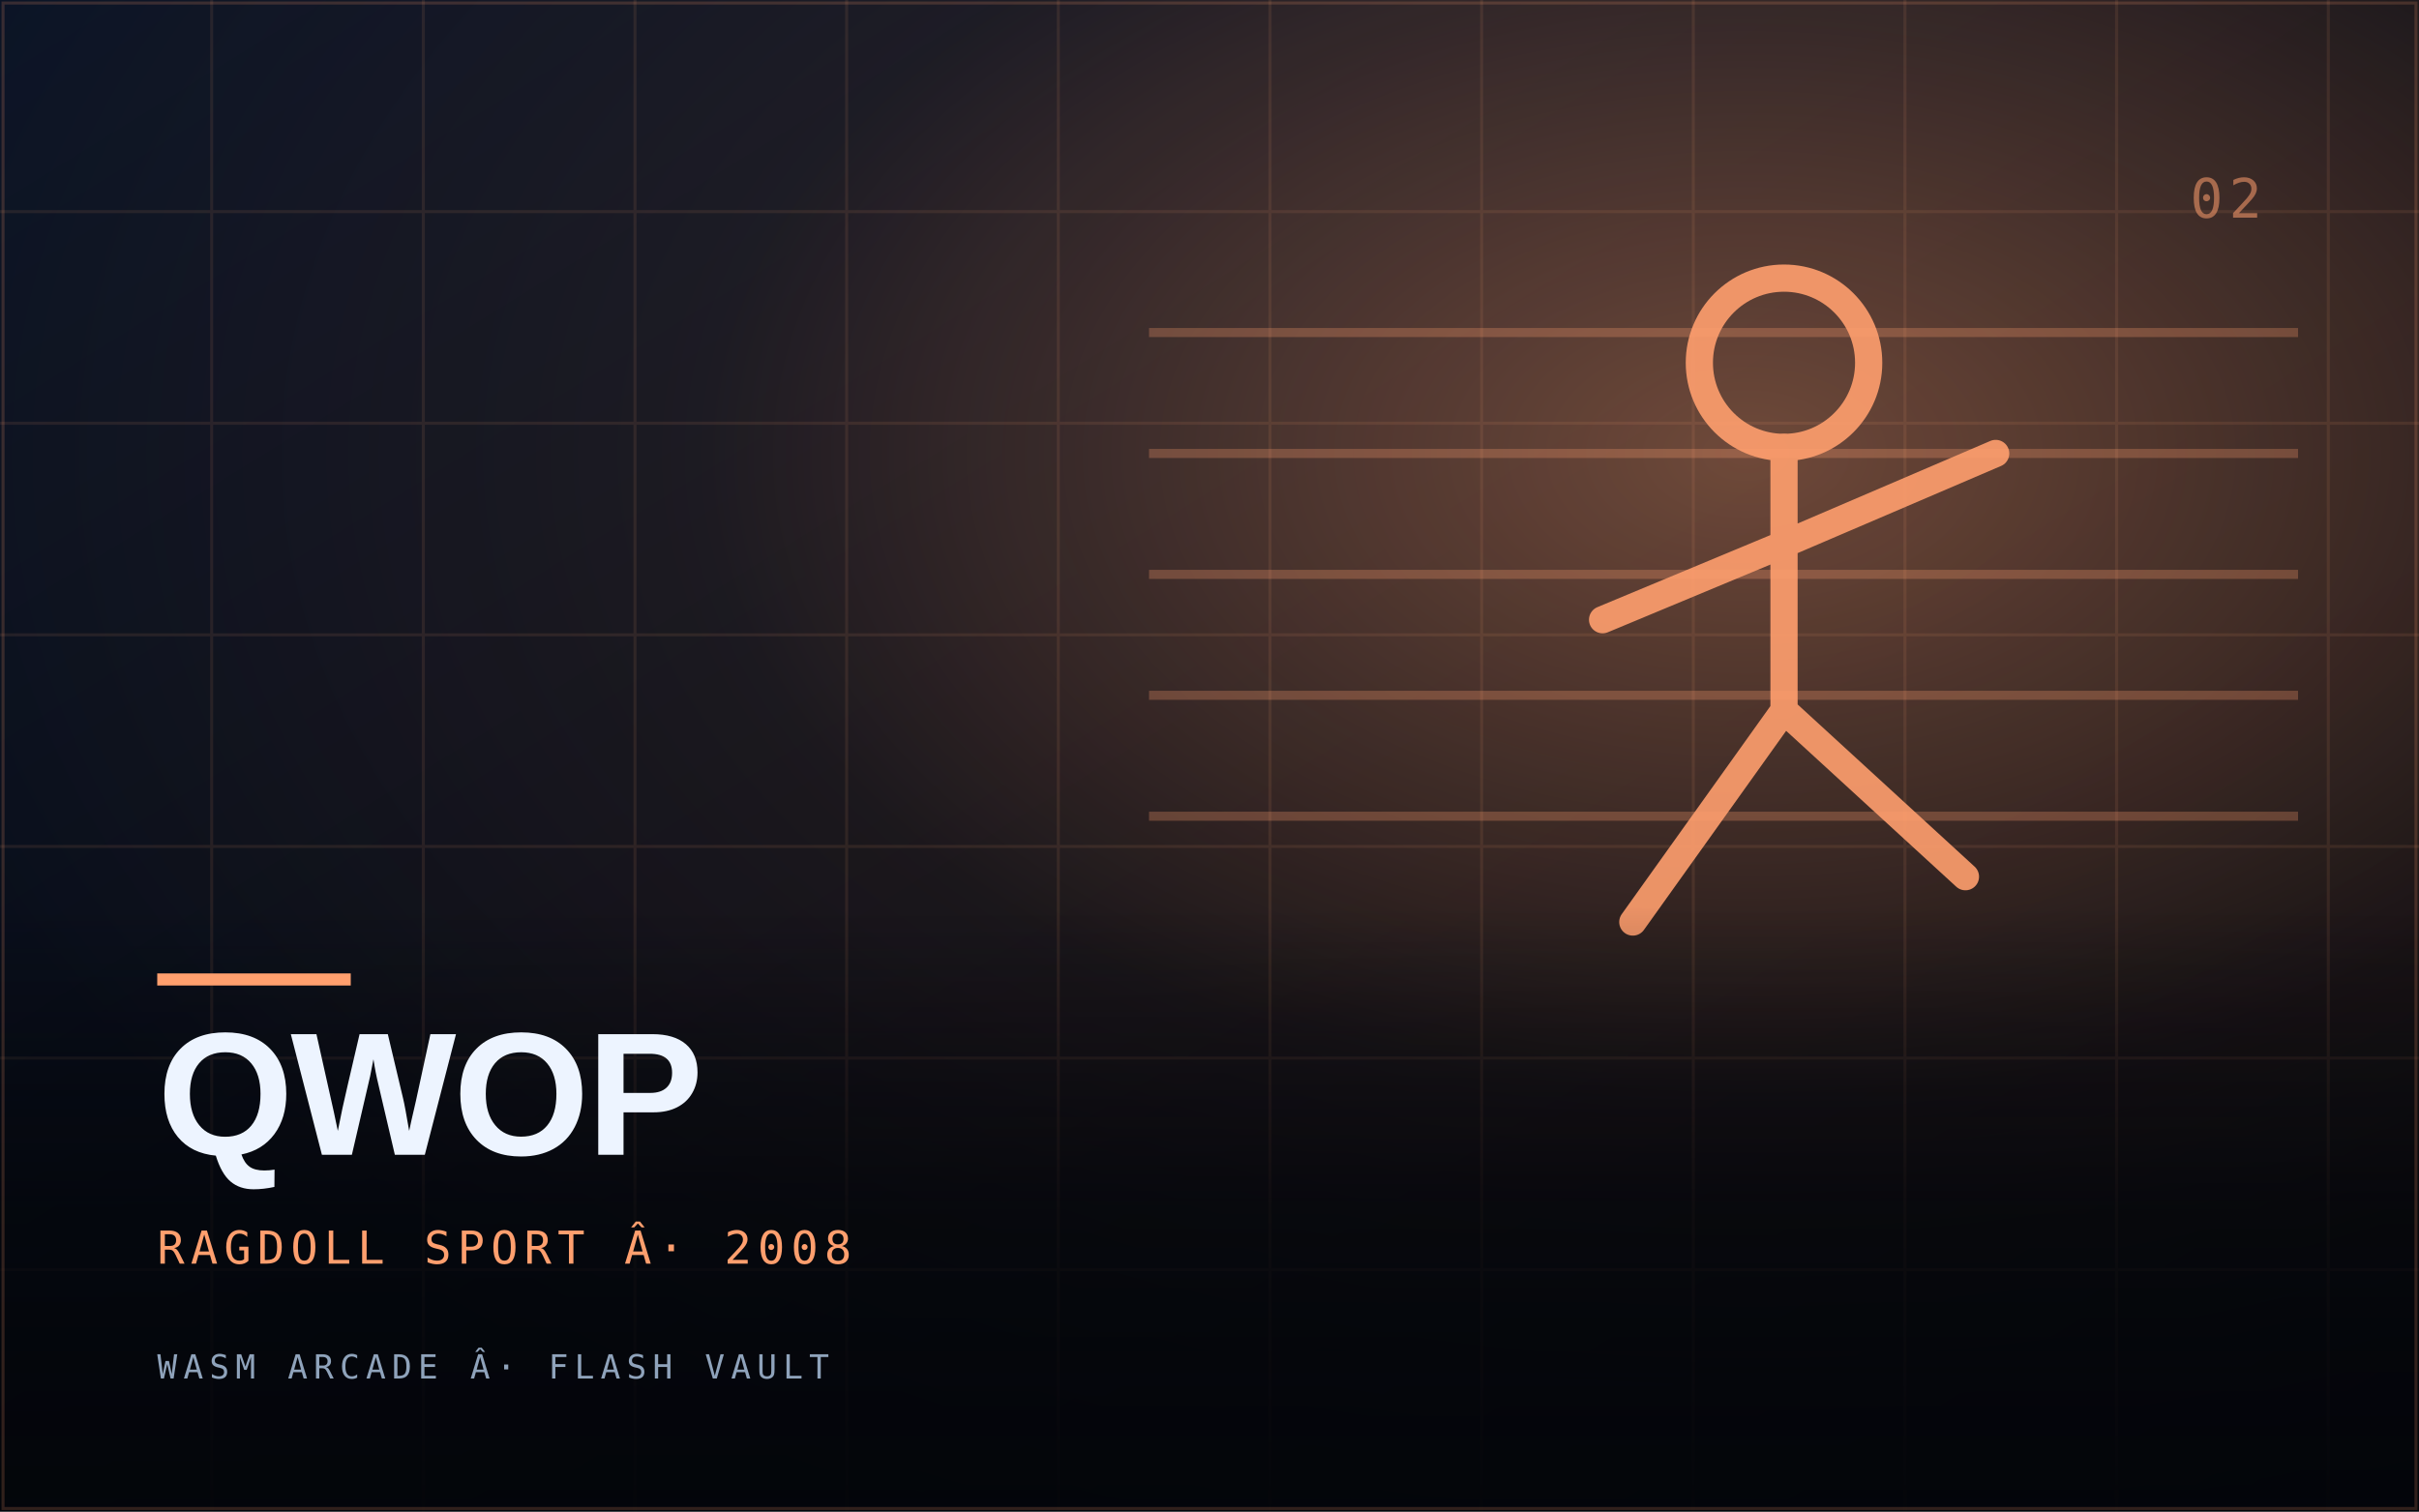
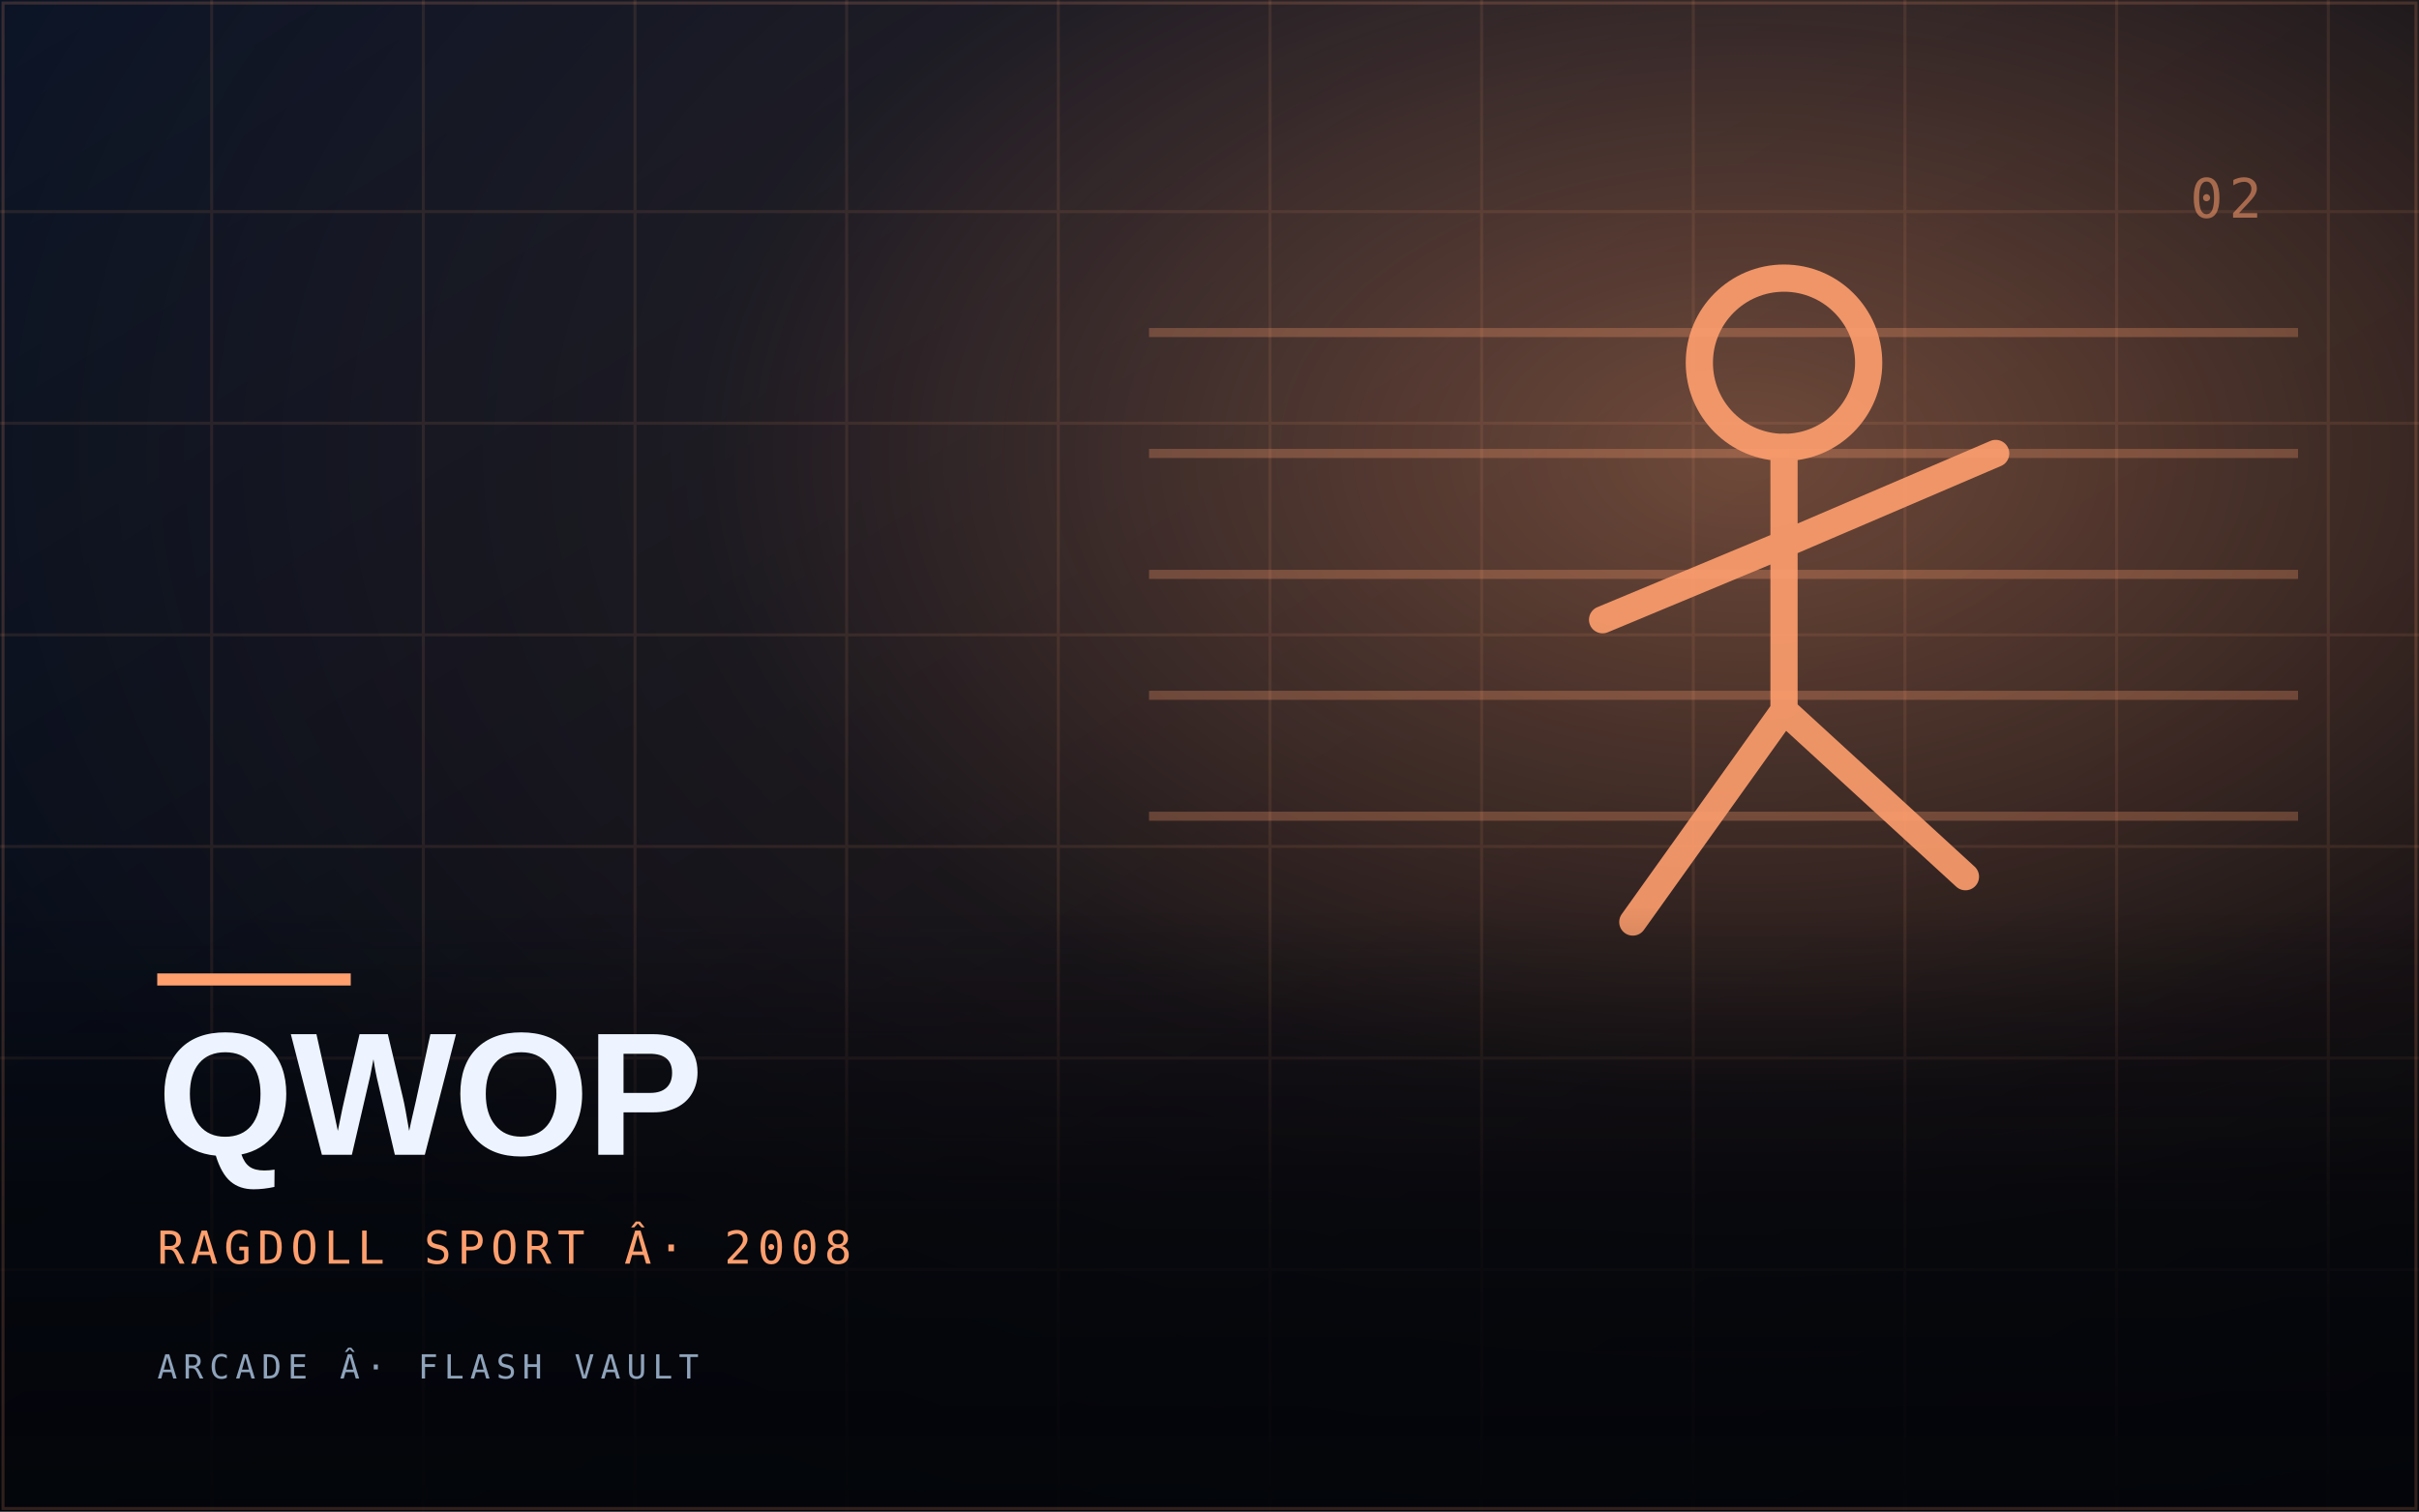
<svg xmlns="http://www.w3.org/2000/svg" viewBox="0 0 800 500" width="800" height="500" role="img" aria-labelledby="title desc">
  <defs>
    <linearGradient id="bg" x1="0" y1="0" x2="1" y2="1">
      <stop offset="0" stop-color="#0b1426" />
      <stop offset=".55" stop-color="#070a12" />
      <stop offset="1" stop-color="#03050a" />
    </linearGradient>
    <radialGradient id="glow" cx="72%" cy="30%" r="78%">
      <stop offset="0" stop-color="#ff9f6e" stop-opacity=".42" />
      <stop offset=".55" stop-color="#ff9f6e" stop-opacity=".08" />
      <stop offset="1" stop-color="#ff9f6e" stop-opacity="0" />
    </radialGradient>
    <linearGradient id="fade" x1="0" y1="0" x2="0" y2="1">
      <stop offset="0" stop-color="#03050a" stop-opacity="0" />
      <stop offset=".5" stop-color="#03050a" stop-opacity=".72" />
      <stop offset="1" stop-color="#03050a" stop-opacity=".96" />
    </linearGradient>
  </defs>
  <rect width="800" height="500" fill="url(#bg)" />
  <rect width="800" height="500" fill="url(#glow)" />
  <g opacity=".1" stroke="#ff9f6e" stroke-width="1">
    <path d="M0 70 H800 M0 140 H800 M0 210 H800 M0 280 H800 M0 350 H800 M0 420 H800" />
    <path d="M70 0 V500 M140 0 V500 M210 0 V500 M280 0 V500 M350 0 V500 M420 0 V500 M490 0 V500 M560 0 V500 M630 0 V500 M700 0 V500 M770 0 V500" />
  </g>
  <g stroke="#ff9f6e" stroke-width="9" stroke-linecap="round" opacity=".9">
    <circle cx="590" cy="120" r="28" fill="none" />
    <path d="M590 148 V235 M590 235 L540 305 M590 235 L650 290 M590 180 L530 205 M590 180 L660 150" />
  </g>
  <g stroke="#ff9f6e" stroke-width="3" opacity=".28">
    <path d="M380 110 H760 M380 150 H760 M380 190 H760 M380 230 H760 M380 270 H760" />
  </g>
  <rect y="300" width="800" height="200" fill="url(#fade)" />
  <rect x="52" y="322" width="64" height="4" fill="#ff9f6e" />
  <text x="52" y="382" fill="#edf4ff" font-family="Segoe UI, Arial, sans-serif" font-size="58" font-weight="700" letter-spacing="-1">QWOP</text>
  <text x="52" y="418" fill="#ff9f6e" font-family="Consolas, monospace" font-size="15" letter-spacing="2">RAGDOLL SPORT Â· 2008</text>
-   <text x="52" y="456" fill="#8fa3bb" font-family="Consolas, monospace" font-size="11" letter-spacing="2">WASM ARCADE Â· FLASH VAULT</text>
+   <text x="52" y="456" fill="#8fa3bb" font-family="Consolas, monospace" font-size="11" letter-spacing="2">ARCADE Â· FLASH VAULT</text>
  <text x="748" y="72" fill="#ff9f6e" fill-opacity=".55" text-anchor="end" font-family="Consolas, monospace" font-size="18" letter-spacing="2">02</text>
  <rect x="1" y="1" width="798" height="498" fill="none" stroke="#ff9f6e" stroke-opacity=".18" />
</svg>
